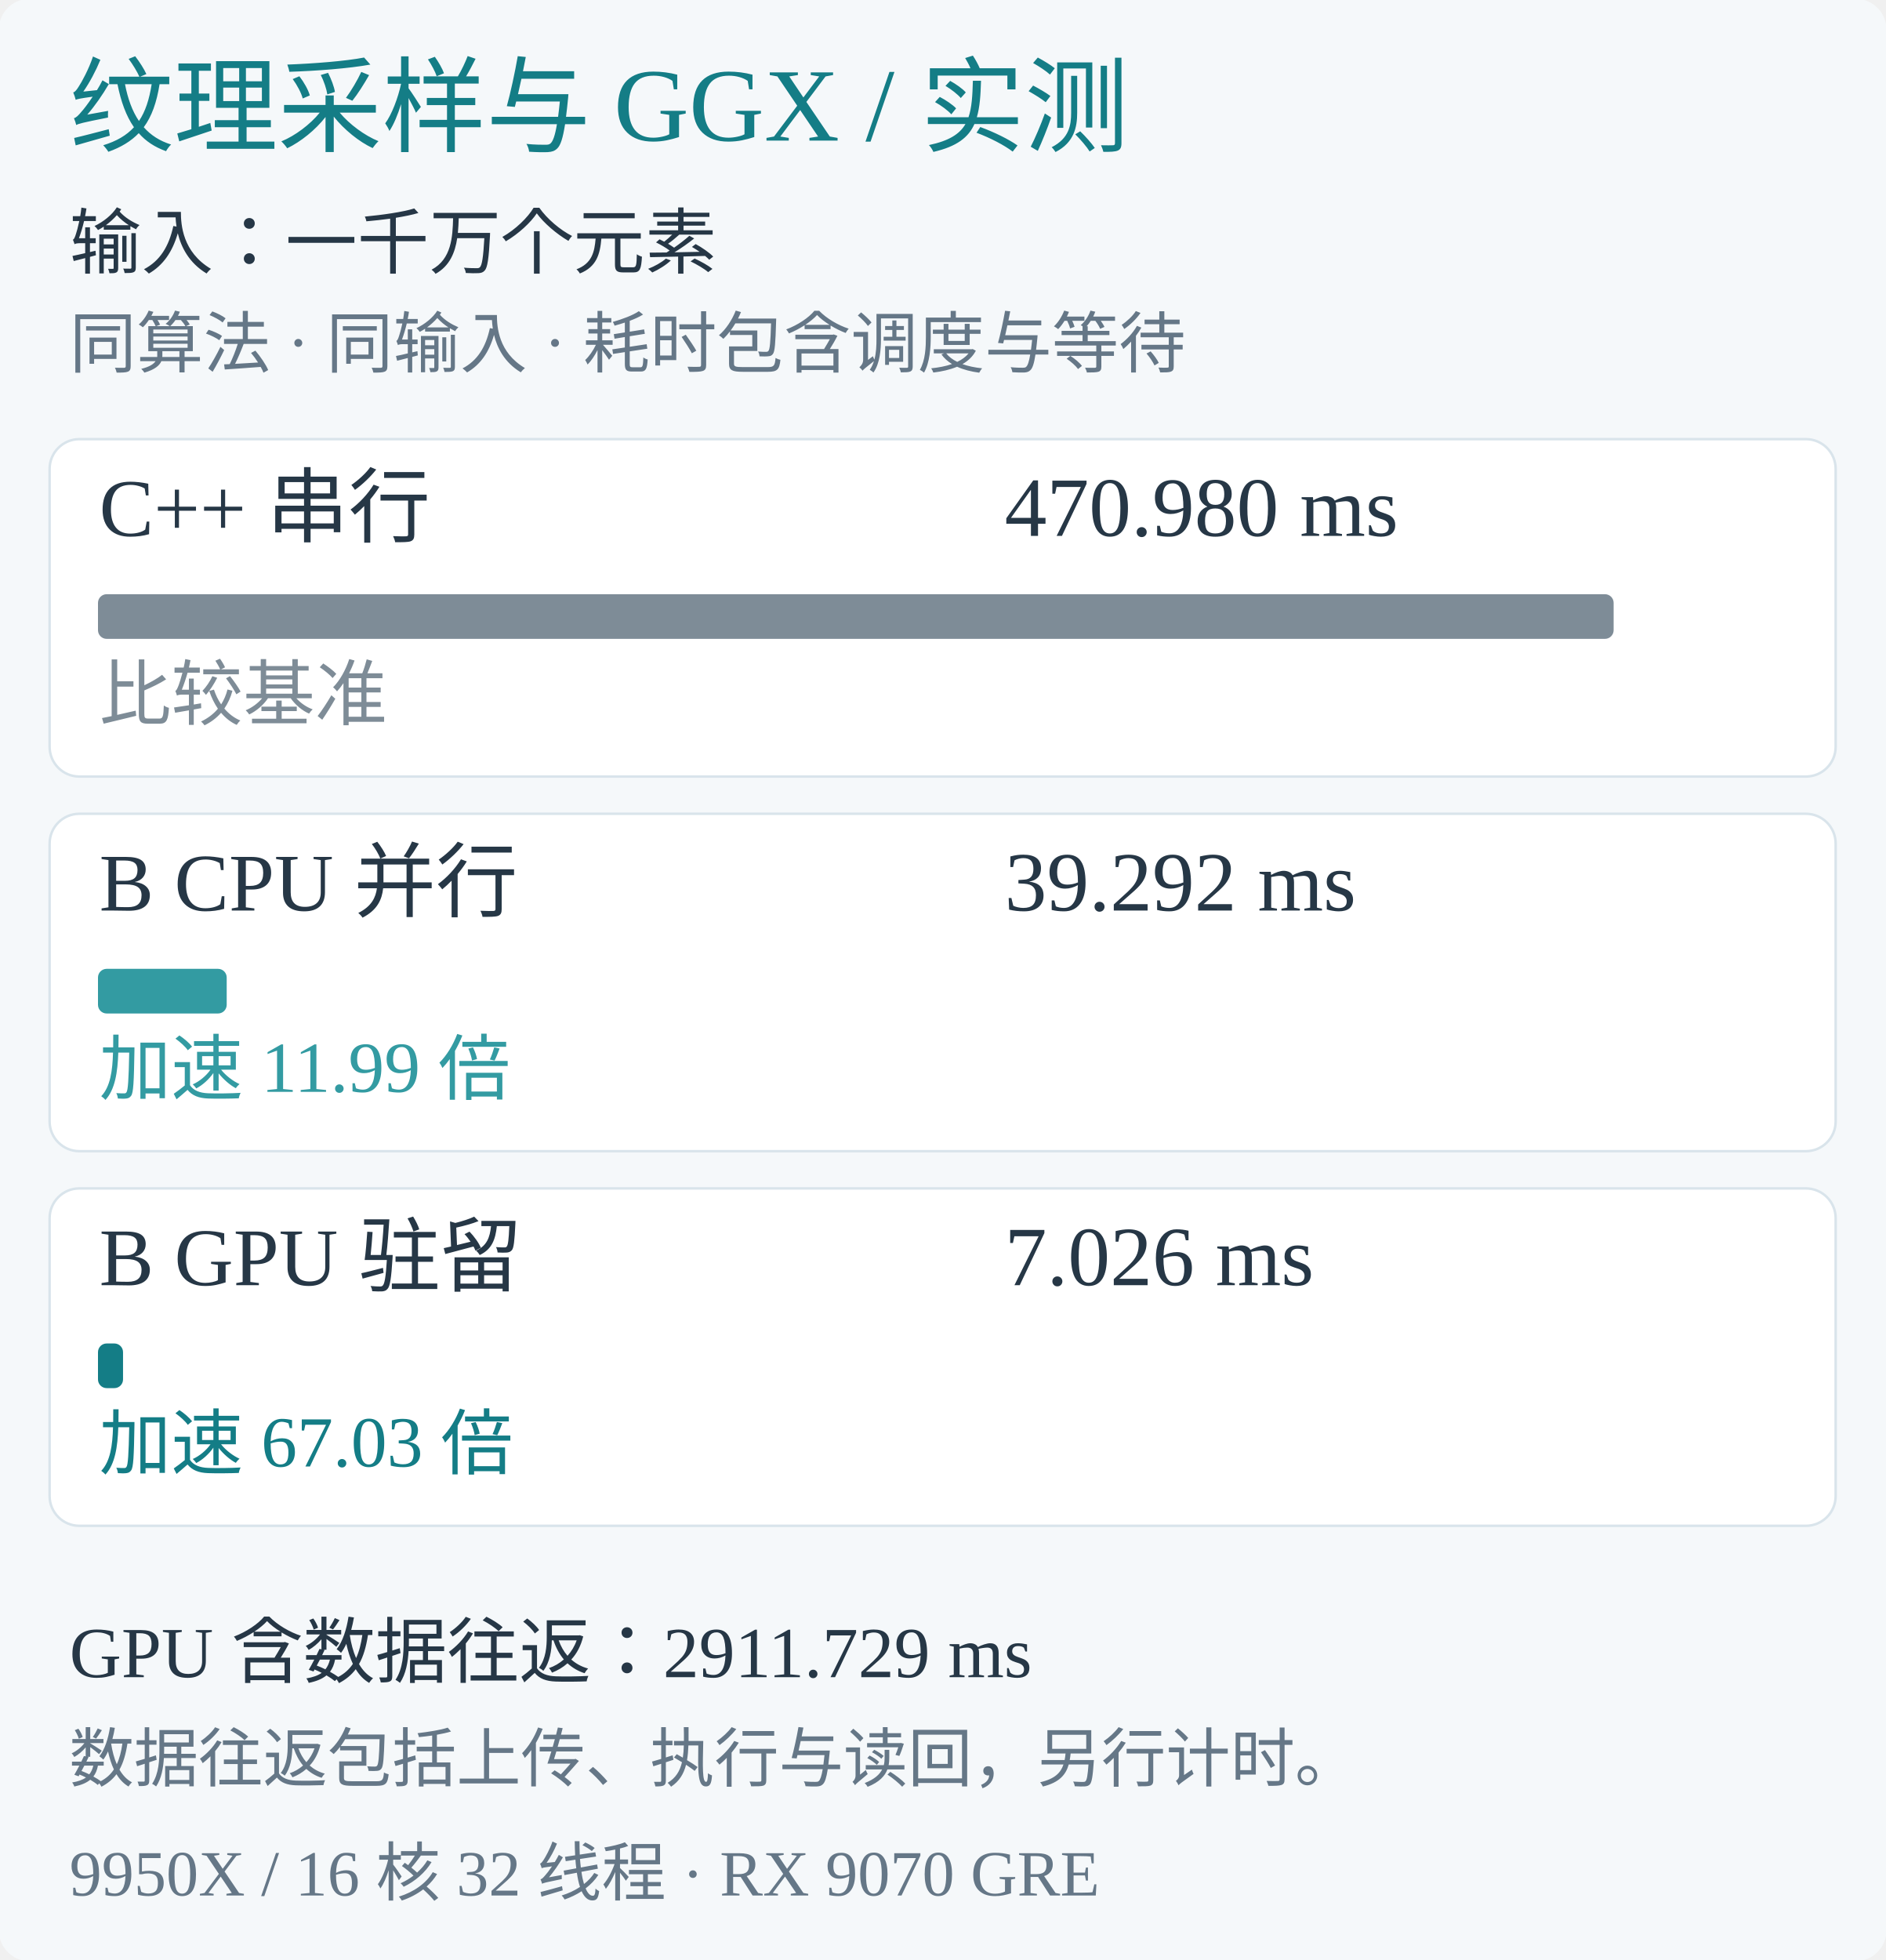
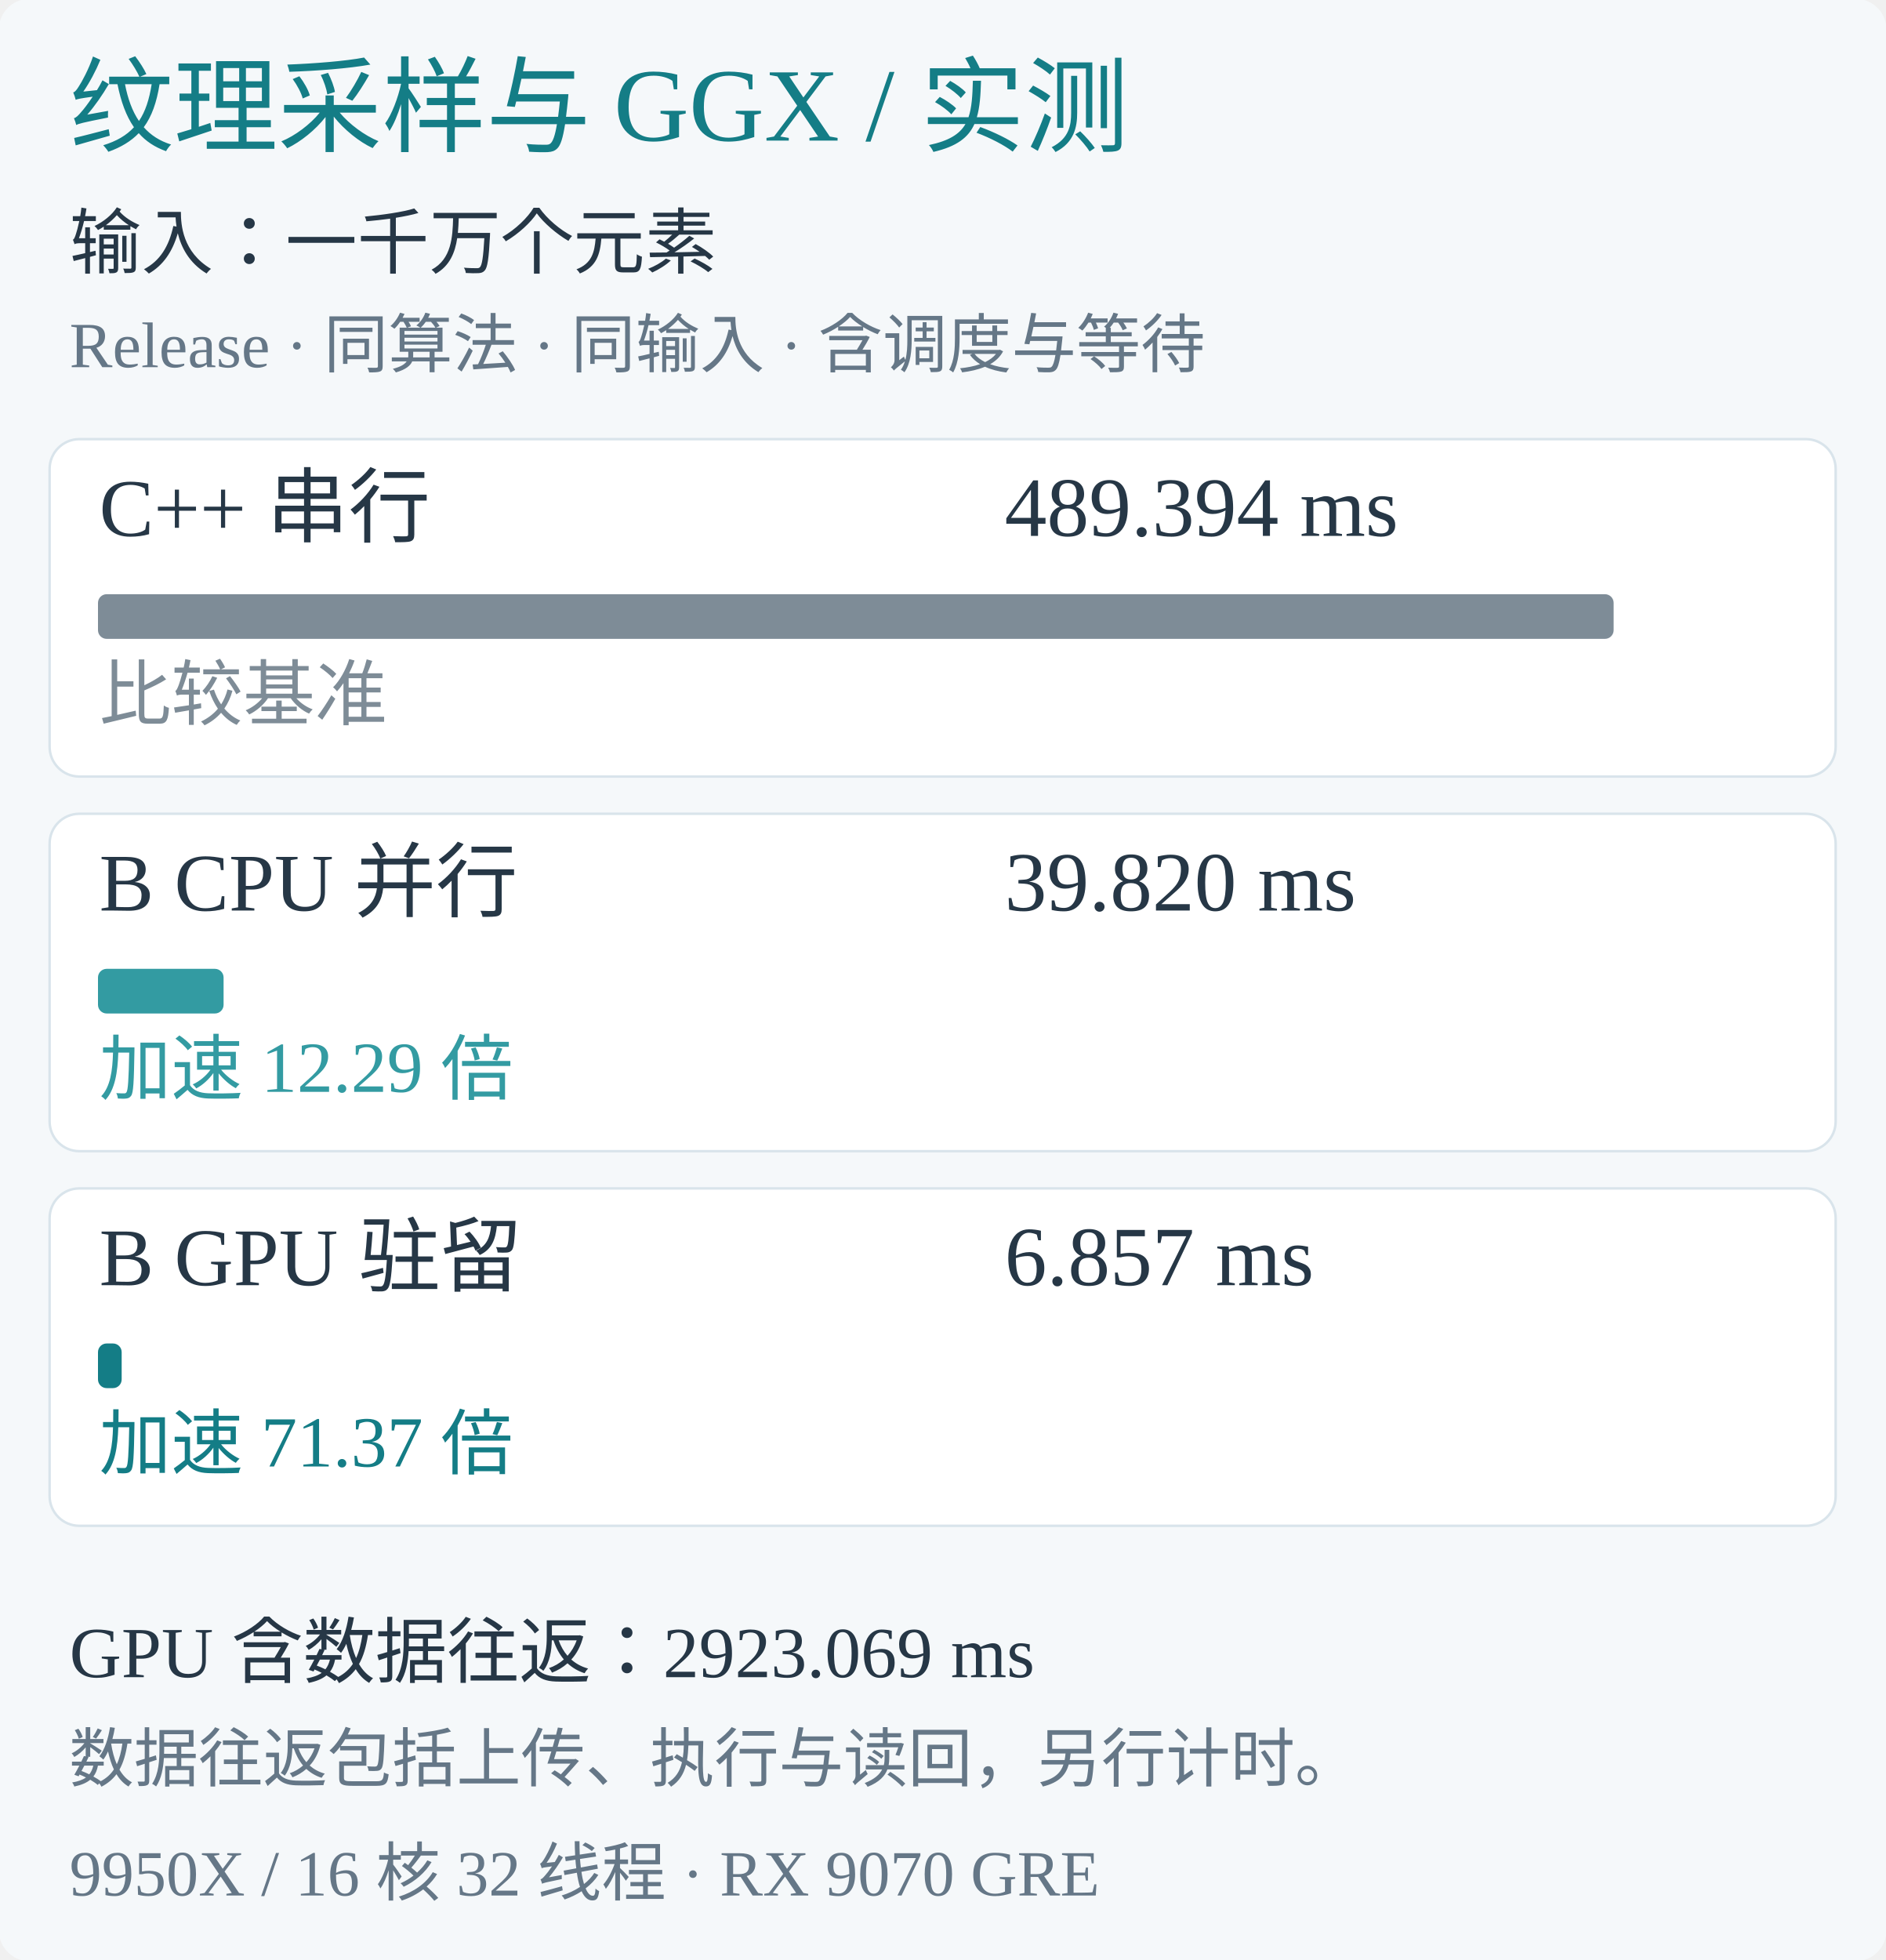
<svg xmlns="http://www.w3.org/2000/svg" width="760" height="790">
  <rect x="0" y="0" width="760" height="790" rx="12" fill="#f5f8fa" stroke="#f5f8fa" />
  <text x="28" y="58" font-size="42" fill="#147d86">纹理采样与 GGX / 实测</text>
  <text x="28" y="108" font-size="29" fill="#263746">输入：一千万个元素</text>
-   <text x="28" y="148" font-size="27" fill="#657787">同算法 · 同输入 · 耗时包含调度与等待</text>
+   <text x="28" y="148" font-size="26" fill="#657787">Release · 同算法 · 同输入 · 含调度与等待</text>
  <rect x="20" y="177" width="720" height="136" rx="12" fill="#ffffff" stroke="#d9e4eb" />
  <text x="40" y="216" font-size="33" fill="#263746">C++ 串行</text>
-   <text x="405" y="216" font-size="34" fill="#263746">470.980 ms</text>
+   <text x="405" y="216" font-size="34" fill="#263746">489.394 ms</text>
  <rect x="40" y="240" width="610.0" height="17" rx="3" fill="#7e8c97" stroke="#7e8c97" />
  <text x="40" y="290" font-size="29" fill="#7e8c97">比较基准</text>
  <rect x="20" y="328" width="720" height="136" rx="12" fill="#ffffff" stroke="#d9e4eb" />
  <text x="40" y="367" font-size="33" fill="#263746">B CPU 并行</text>
-   <text x="405" y="367" font-size="34" fill="#263746">39.292 ms</text>
-   <rect x="40" y="391" width="50.89" height="17" rx="3" fill="#339ba2" stroke="#339ba2" />
-   <text x="40" y="441" font-size="29" fill="#339ba2">加速 11.99 倍</text>
+   <text x="405" y="367" font-size="34" fill="#263746">39.820 ms</text>
+   <rect x="40" y="391" width="49.633" height="17" rx="3" fill="#339ba2" stroke="#339ba2" />
+   <text x="40" y="441" font-size="29" fill="#339ba2">加速 12.29 倍</text>
  <rect x="20" y="479" width="720" height="136" rx="12" fill="#ffffff" stroke="#d9e4eb" />
  <text x="40" y="518" font-size="33" fill="#263746">B GPU 驻留</text>
-   <text x="405" y="518" font-size="34" fill="#263746">7.026 ms</text>
-   <rect x="40" y="542" width="9.1" height="17" rx="3" fill="#147d86" stroke="#147d86" />
-   <text x="40" y="592" font-size="29" fill="#147d86">加速 67.03 倍</text>
-   <text x="28" y="676" font-size="29" fill="#263746">GPU 含数据往返：2911.729 ms</text>
+   <text x="405" y="518" font-size="34" fill="#263746">6.857 ms</text>
+   <rect x="40" y="542" width="8.547" height="17" rx="3" fill="#147d86" stroke="#147d86" />
+   <text x="40" y="592" font-size="29" fill="#147d86">加速 71.37 倍</text>
+   <text x="28" y="676" font-size="29" fill="#263746">GPU 含数据往返：2923.069 ms</text>
  <text x="28" y="718" font-size="26" fill="#657787">数据往返包括上传、执行与读回，另行计时。</text>
  <text x="28" y="764" font-size="26" fill="#657787">9950X / 16 核 32 线程 · RX 9070 GRE</text>
</svg>
